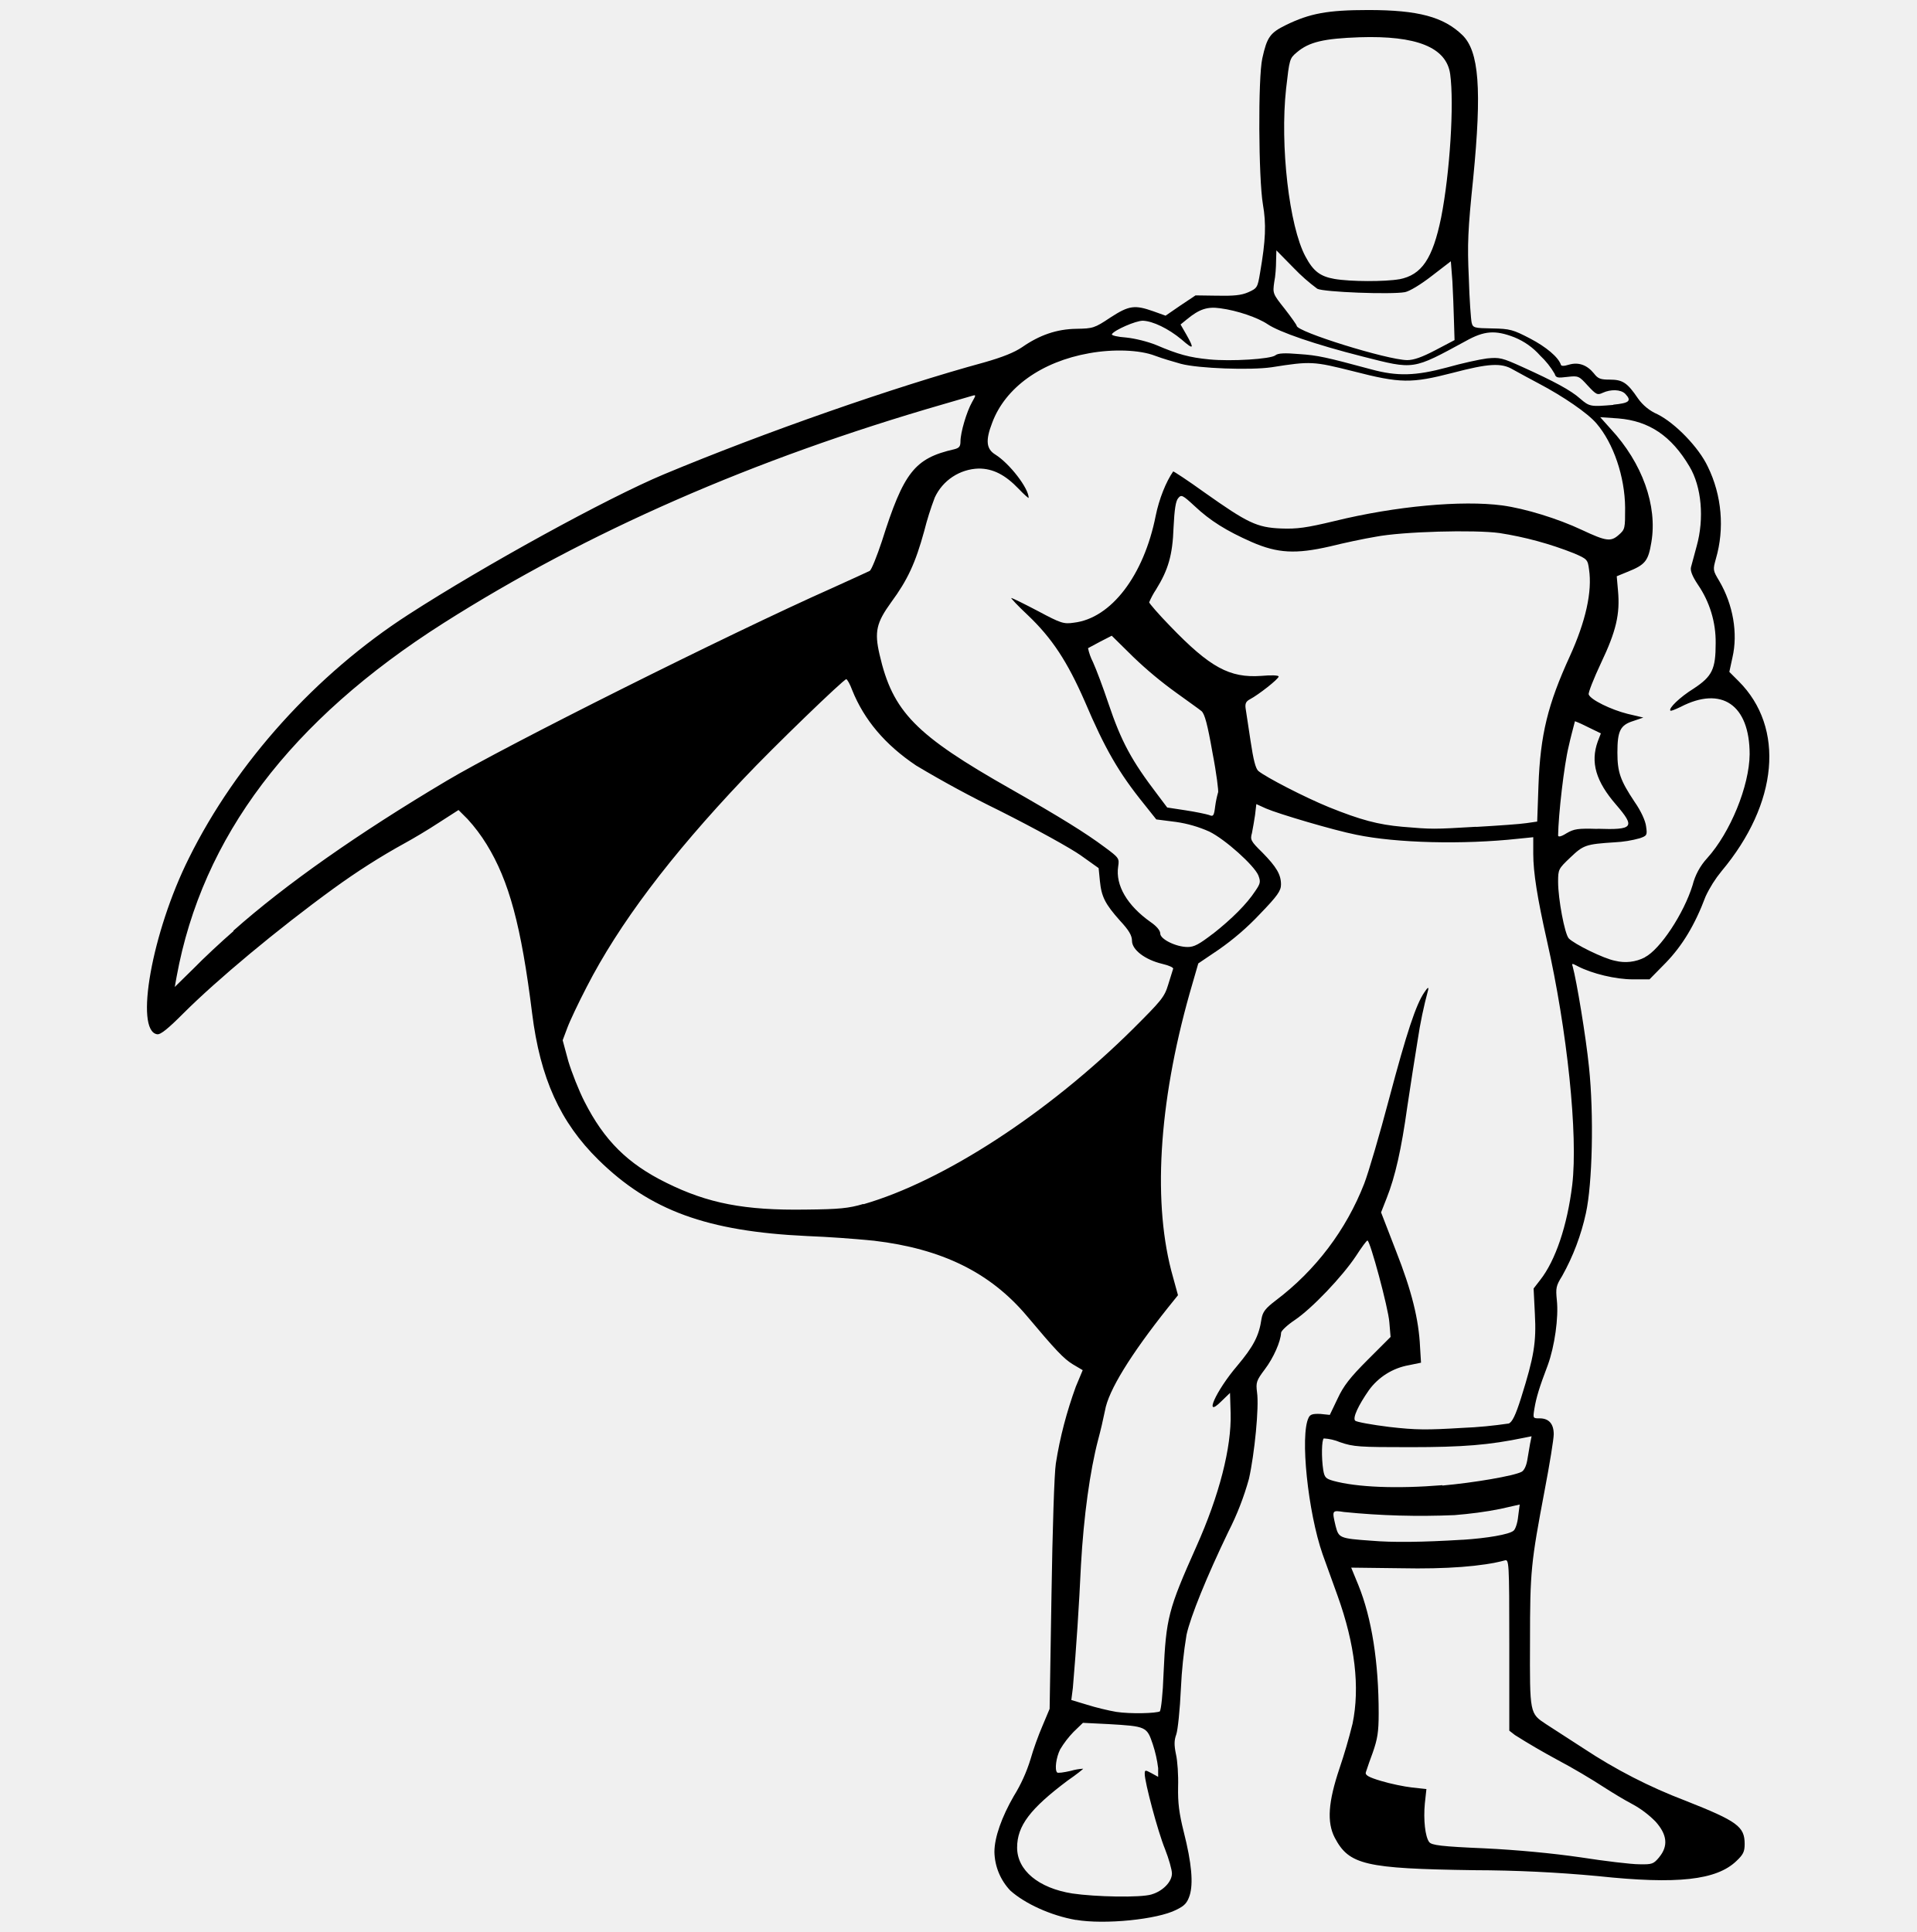
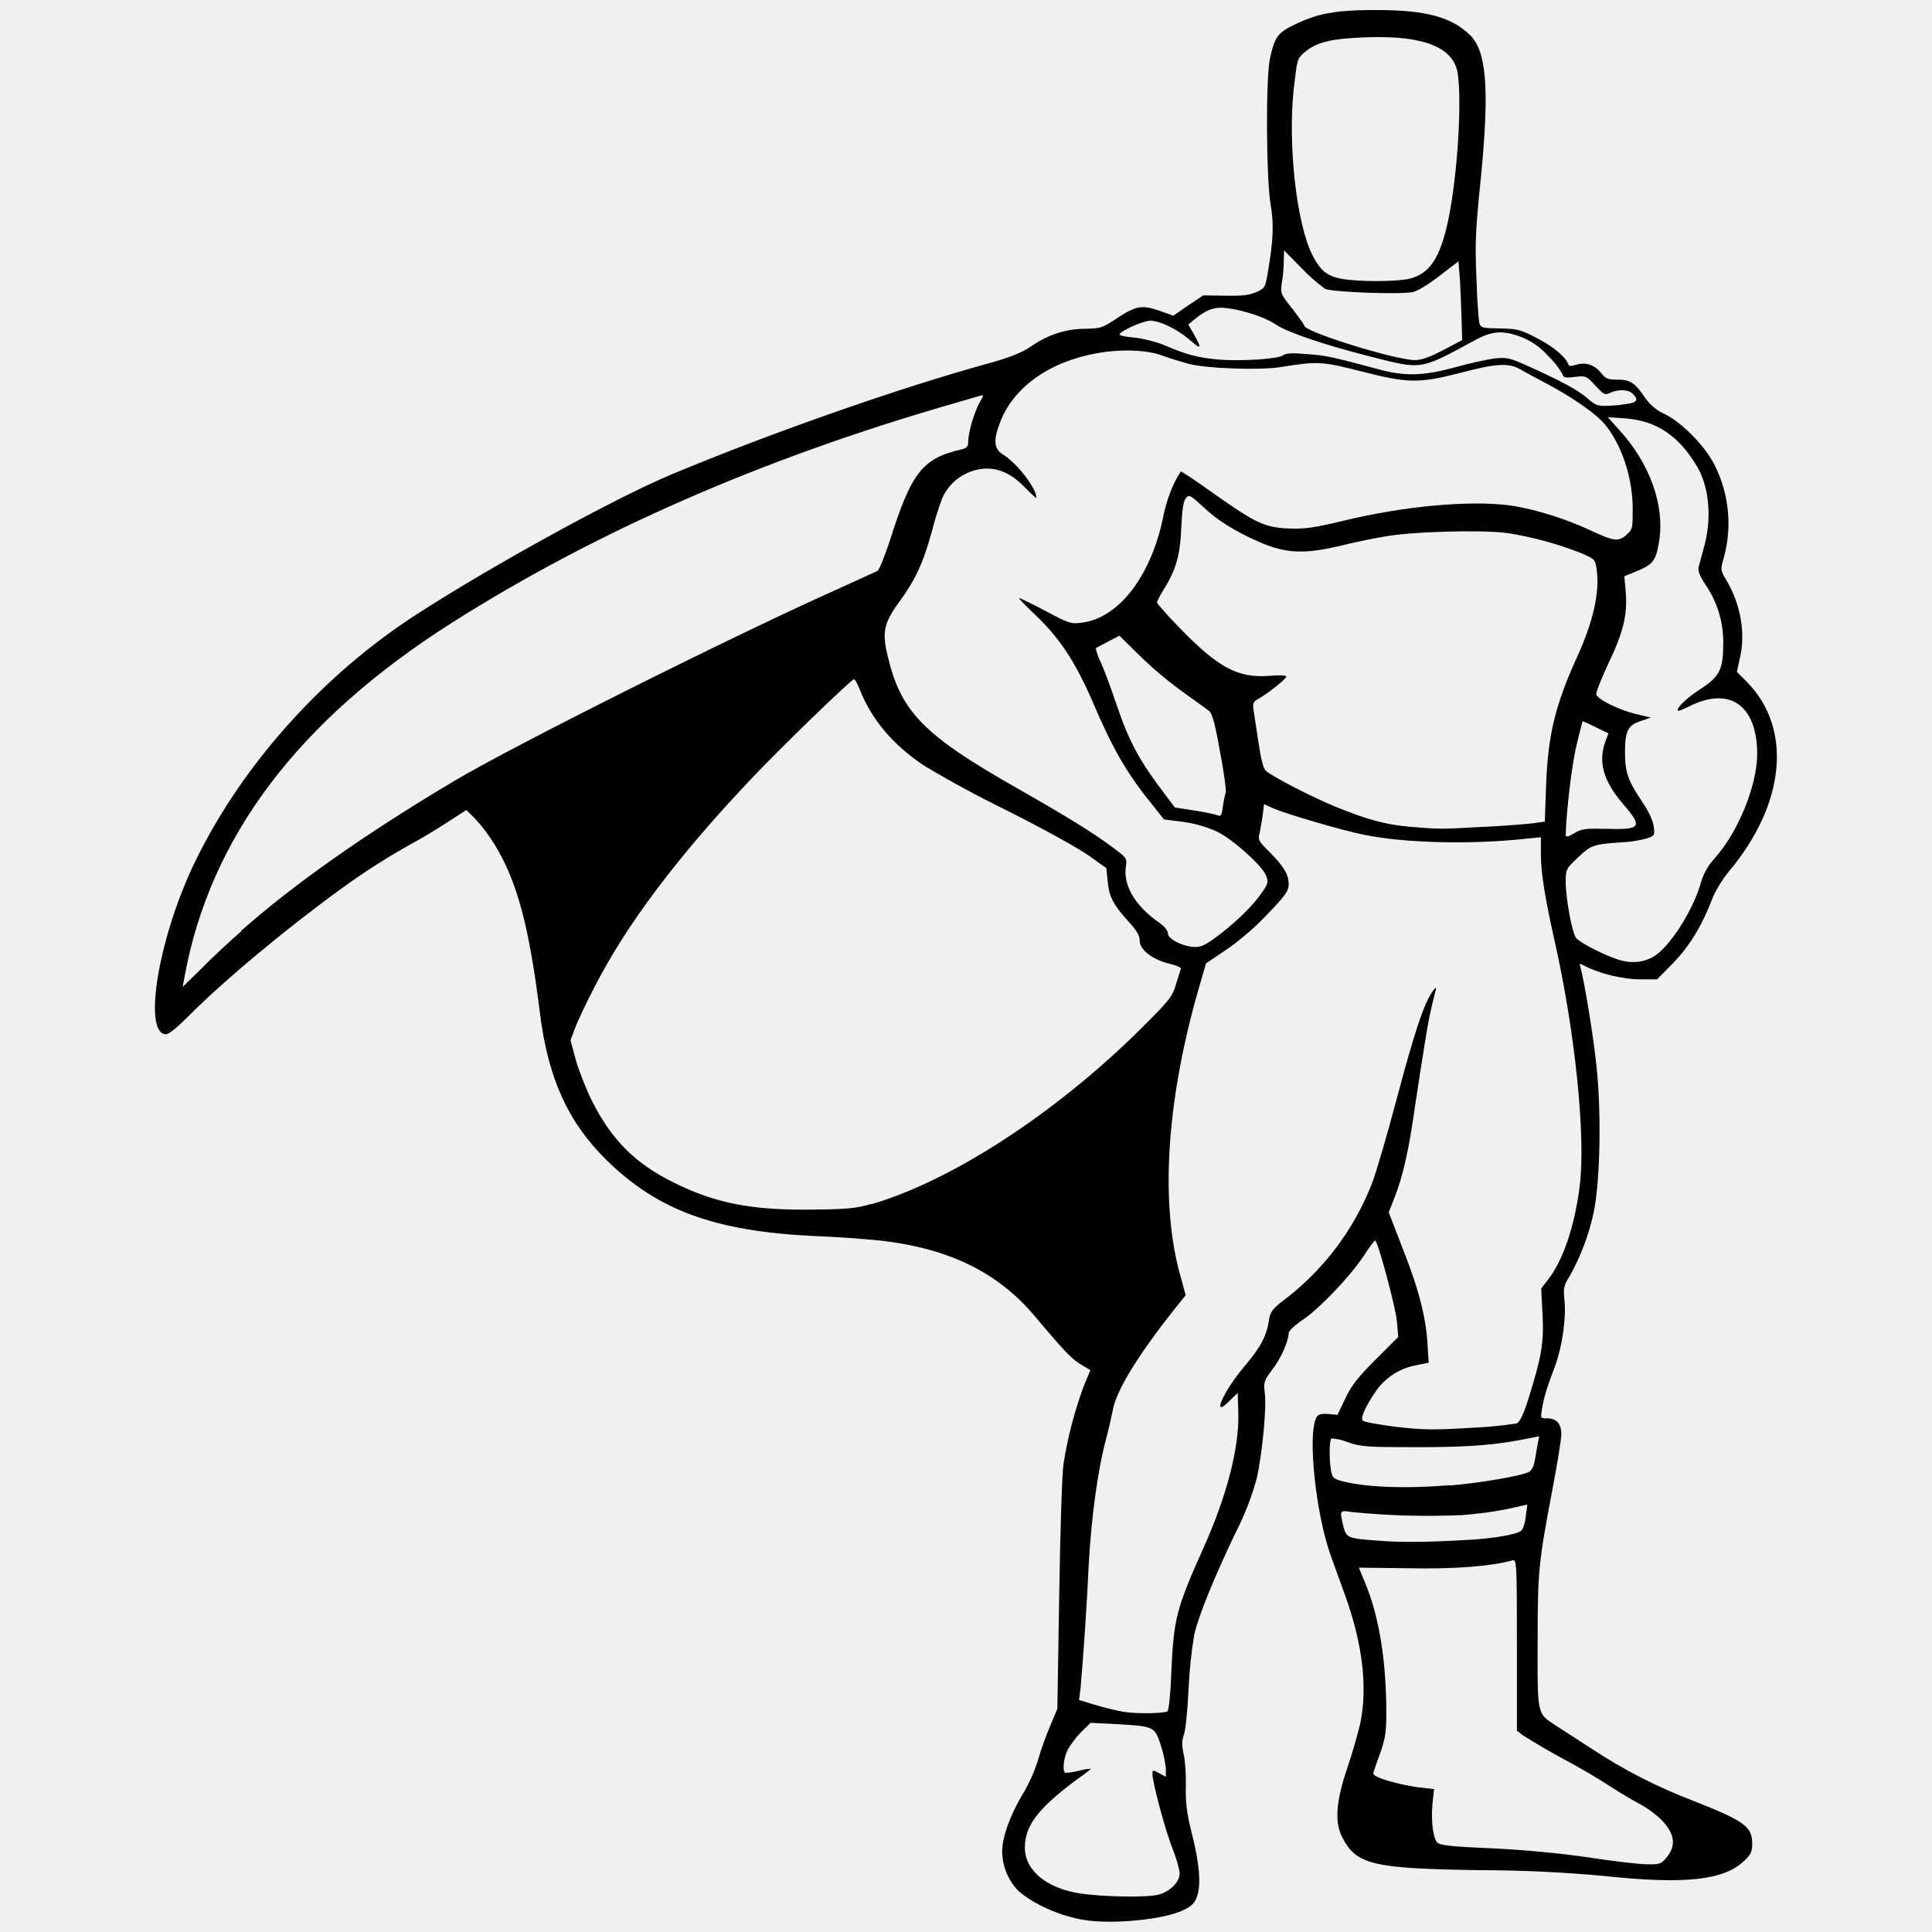
- <svg xmlns="http://www.w3.org/2000/svg" width="120" height="121" viewBox="0 0 120 121" fill="none">
+ <svg xmlns="http://www.w3.org/2000/svg" width="120" height="120" viewBox="0 0 120 121" fill="none">
  <g clip-path="url(#clip0_2242_294)">
    <path d="M67.365 120.245C65.801 119.971 64.181 119.229 63.263 118.408C62.639 117.753 62.283 116.889 62.265 115.985C62.265 115.066 62.734 113.776 63.476 112.49C63.926 111.766 64.279 110.986 64.53 110.165C64.688 109.599 65.017 108.68 65.272 108.095L65.722 107.023L65.839 99.856C65.899 95.892 66.015 92.221 66.112 91.651C66.368 90.009 66.795 88.407 67.361 86.847L67.793 85.812L67.166 85.441C66.6 85.089 66.131 84.601 64.275 82.392C61.991 79.696 58.984 78.211 54.724 77.705C53.336 77.57 51.93 77.469 50.524 77.412C44.273 77.12 40.699 75.811 37.477 72.646C35.074 70.284 33.825 67.528 33.319 63.466C32.636 57.976 31.875 55.164 30.469 52.88C30.122 52.316 29.723 51.786 29.276 51.297L28.71 50.731L27.461 51.534C26.779 51.984 25.819 52.55 25.35 52.805C23.786 53.664 22.301 54.62 20.876 55.655C17.381 58.194 13.571 61.377 11.482 63.466C10.545 64.404 10.057 64.812 9.84 64.775C8.415 64.561 9.506 58.389 11.831 53.739C14.801 47.742 19.8 42.215 25.582 38.484C30.33 35.416 38.006 31.198 41.557 29.712C47.865 27.076 56.029 24.223 61.616 22.7C62.79 22.366 63.51 22.074 63.998 21.744C65.093 20.983 66.165 20.611 67.395 20.593C68.43 20.574 68.528 20.555 69.525 19.887C70.699 19.126 71.047 19.085 72.221 19.497L72.983 19.771L73.92 19.126L74.858 18.5L76.204 18.519C77.239 18.538 77.707 18.5 78.157 18.305C78.724 18.05 78.743 18.012 78.9 17.075C79.252 15.043 79.29 14.026 79.076 12.796C78.802 11.176 78.765 4.888 79.039 3.654C79.331 2.326 79.526 2.053 80.524 1.565C82.009 0.841 83.123 0.628 85.68 0.628C88.804 0.628 90.386 1.059 91.56 2.191C92.614 3.208 92.79 5.589 92.243 11.176C91.909 14.398 91.871 15.297 91.969 17.405C92.006 18.751 92.104 20.023 92.145 20.199C92.224 20.532 92.302 20.551 93.435 20.57C94.549 20.589 94.744 20.649 95.797 21.196C96.814 21.725 97.575 22.37 97.733 22.839C97.751 22.936 97.927 22.936 98.239 22.839C98.843 22.663 99.371 22.858 99.802 23.386C100.058 23.72 100.211 23.776 100.8 23.776C101.603 23.776 101.895 23.971 102.559 24.95C102.869 25.389 103.295 25.734 103.789 25.948C104.884 26.495 106.369 28.017 106.935 29.229C107.813 31.025 107.989 33.114 107.441 34.989C107.246 35.694 107.246 35.712 107.655 36.395C108.514 37.861 108.829 39.657 108.476 41.18L108.281 42.08L108.866 42.665C111.776 45.575 111.345 50.322 107.794 54.56C107.397 55.044 107.062 55.576 106.796 56.142C106.114 57.958 105.33 59.229 104.318 60.282L103.283 61.336H102.229C101.175 61.336 99.69 60.984 98.79 60.515C98.419 60.32 98.4 60.32 98.479 60.553C98.715 61.411 99.3 64.906 99.495 66.841C99.806 69.811 99.709 74.127 99.3 75.984C99.001 77.359 98.501 78.682 97.815 79.91C97.425 80.536 97.406 80.671 97.481 81.433C97.597 82.505 97.346 84.305 96.915 85.494C96.386 86.881 96.191 87.526 96.075 88.228C95.978 88.831 95.978 88.831 96.409 88.831C96.975 88.831 97.286 89.165 97.286 89.829C97.286 90.121 97.031 91.704 96.72 93.324C95.861 97.876 95.801 98.382 95.801 102.796C95.782 107.349 95.782 107.308 96.817 107.99L99.142 109.494C101.143 110.821 103.285 111.922 105.529 112.775C108.791 114.065 109.241 114.395 109.241 115.49C109.241 115.978 109.144 116.154 108.735 116.544C107.486 117.755 105.023 118.029 100.061 117.5C97.483 117.258 94.896 117.135 92.306 117.129C85.47 117.031 84.472 116.795 83.576 115.096C83.07 114.121 83.168 112.85 83.869 110.761C84.18 109.843 84.454 108.905 84.69 107.949C85.159 105.684 84.847 102.988 83.752 99.942L82.815 97.344C81.896 94.707 81.39 89.881 81.938 88.79C82.035 88.576 82.211 88.535 82.68 88.554L83.265 88.614L83.752 87.597C84.124 86.795 84.532 86.27 85.646 85.156L87.071 83.731L86.993 82.812C86.933 81.935 85.781 77.675 85.624 77.694C85.564 77.694 85.252 78.125 84.9 78.669C84.041 79.959 82.147 81.95 81.071 82.674C80.603 82.985 80.213 83.356 80.213 83.476C80.194 84.005 79.744 85.04 79.196 85.76C78.668 86.465 78.63 86.581 78.709 87.204C78.844 88.123 78.551 91.07 78.203 92.615C77.886 93.762 77.454 94.874 76.912 95.934C75.566 98.728 74.55 101.225 74.295 102.38C74.111 103.492 73.993 104.614 73.942 105.74C73.882 107.068 73.748 108.358 73.65 108.631C73.515 109.003 73.515 109.295 73.631 109.861C73.729 110.27 73.789 111.189 73.766 111.913C73.748 112.91 73.826 113.555 74.119 114.725C74.625 116.716 74.722 117.969 74.49 118.711C74.332 119.18 74.179 119.356 73.65 119.611C72.476 120.215 69.157 120.549 67.361 120.238L67.365 120.245ZM72.109 118.644C72.791 118.449 73.38 117.864 73.38 117.335C73.38 117.099 73.185 116.416 72.949 115.813C72.48 114.661 71.677 111.613 71.677 111.106C71.677 110.851 71.696 110.833 72.086 111.046L72.517 111.283V110.735C72.455 110.23 72.343 109.733 72.184 109.25C71.812 108.136 71.775 108.118 69.409 107.979L67.808 107.9L67.222 108.466C66.901 108.797 66.619 109.165 66.382 109.561C66.127 110.068 66.03 110.833 66.188 111.005C66.225 111.065 66.619 111.005 67.046 110.908C67.3 110.832 67.562 110.787 67.826 110.773C67.826 110.791 67.395 111.144 66.851 111.515C64.507 113.274 63.686 114.346 63.686 115.715C63.686 117.14 65.032 118.254 67.144 118.588C68.588 118.801 71.4 118.861 72.105 118.648L72.109 118.644ZM103.886 116.319C104.471 115.614 104.393 114.894 103.65 114.073C103.219 113.641 102.731 113.27 102.184 112.978C101.636 112.685 101.089 112.351 100.541 112.003C99.551 111.361 98.534 110.761 97.493 110.206C96.593 109.719 95.715 109.209 94.856 108.665L94.504 108.391V103.021C94.504 97.73 94.485 97.651 94.211 97.73C92.843 98.101 90.578 98.278 87.709 98.218L84.604 98.18L85.054 99.275C85.894 101.345 86.325 104.12 86.325 107.304C86.325 108.496 86.246 108.924 85.954 109.764C85.796 110.173 85.661 110.585 85.522 110.994C85.463 111.17 85.68 111.305 86.479 111.541C87.064 111.718 87.922 111.894 88.414 111.95L89.314 112.048L89.216 112.948C89.119 113.964 89.235 115.036 89.49 115.37C89.647 115.565 90.233 115.644 92.948 115.76C94.999 115.858 97.226 116.071 98.981 116.326C100.504 116.563 102.146 116.758 102.634 116.758C103.455 116.776 103.534 116.739 103.883 116.326L103.886 116.319ZM72.619 107.18C72.698 107.12 72.814 106.066 72.855 104.818C73.013 101.323 73.147 100.813 74.906 96.868C76.35 93.646 77.115 90.639 77.055 88.509L77.017 87.237L76.47 87.766C75.338 88.899 76.118 87.121 77.468 85.539C78.484 84.328 78.836 83.664 78.99 82.591C79.069 82.16 79.226 81.946 79.89 81.44C82.374 79.564 84.287 77.035 85.418 74.135C85.691 73.43 86.392 71.03 86.981 68.802C88.076 64.681 88.661 62.904 89.19 62.142C89.385 61.85 89.464 61.79 89.426 61.985C89.143 63.032 88.921 64.096 88.763 65.169C88.605 66.125 88.312 68 88.118 69.309C87.746 71.986 87.356 73.704 86.828 75.031L86.475 75.931L87.412 78.354C88.388 80.832 88.838 82.632 88.916 84.369L88.976 85.344L88.215 85.501C87.21 85.679 86.314 86.24 85.714 87.065C85.05 88.021 84.679 88.805 84.855 88.978C84.934 89.056 85.89 89.233 86.985 89.368C88.684 89.562 89.329 89.562 91.575 89.427C92.55 89.39 93.51 89.293 94.466 89.154C94.68 89.075 94.897 88.647 95.246 87.534C96.049 84.976 96.203 84.076 96.105 82.28L96.026 80.698L96.435 80.169C97.391 78.957 98.134 76.771 98.445 74.21C98.816 71.086 98.134 64.543 96.862 58.917C96.259 56.24 96.004 54.639 96.004 53.469V52.434L95.047 52.531C91.609 52.903 87.45 52.805 84.911 52.276C83.524 52.002 80.029 50.968 79.267 50.634L78.664 50.36L78.585 51.042C78.525 51.414 78.469 51.785 78.39 52.175C78.274 52.584 78.311 52.681 79.035 53.386C79.935 54.305 80.209 54.774 80.209 55.396C80.209 55.786 79.995 56.101 78.9 57.234C78.115 58.072 77.244 58.824 76.301 59.48L75.03 60.339L74.483 62.233C72.529 69.166 72.157 75.474 73.448 79.985L73.759 81.118L73.132 81.897C70.789 84.845 69.401 87.091 69.188 88.344C69.063 88.96 68.919 89.573 68.756 90.181C68.25 92.116 67.856 94.948 67.684 98.015C67.564 100.583 67.395 103.148 67.177 105.71L67.08 106.471L68.055 106.764C68.603 106.94 69.424 107.135 69.892 107.214C70.77 107.349 72.394 107.311 72.645 107.176L72.619 107.18ZM91.582 96.436C93.105 96.339 94.493 96.103 94.766 95.87C94.882 95.791 95.021 95.382 95.059 94.97L95.156 94.228L93.945 94.501C92.989 94.696 92.032 94.812 91.073 94.891C88.766 94.989 86.445 94.929 84.157 94.696C83.396 94.58 83.396 94.58 83.629 95.574C83.824 96.316 83.865 96.354 85.856 96.493C87.184 96.609 89.04 96.59 91.579 96.433L91.582 96.436ZM90.311 93.039C92.302 92.862 94.785 92.435 95.272 92.18C95.43 92.101 95.565 91.809 95.625 91.475L95.801 90.44L95.899 89.953L95.411 90.05C93.244 90.5 91.601 90.635 88.32 90.635C85.118 90.635 84.746 90.616 83.906 90.324C83.583 90.188 83.24 90.108 82.89 90.088C82.755 90.166 82.733 91.28 82.853 92.06C82.931 92.529 83.01 92.608 83.479 92.743C84.964 93.151 87.465 93.249 90.315 93.016L90.311 93.039ZM54.064 75.421C59.062 73.978 65.606 69.736 70.957 64.426C72.698 62.686 72.911 62.454 73.144 61.674L73.455 60.676C73.493 60.597 73.181 60.462 72.772 60.365C71.7 60.11 70.879 59.487 70.879 58.921C70.879 58.587 70.684 58.258 70.118 57.65C69.199 56.615 68.966 56.165 68.869 55.171L68.79 54.369L67.695 53.589C67.069 53.139 64.882 51.928 62.557 50.758C60.787 49.894 59.054 48.956 57.364 47.945C55.41 46.636 54.101 45.072 53.359 43.22C53.224 42.849 53.047 42.538 52.987 42.538C52.83 42.538 48.435 46.775 46.56 48.766C41.932 53.649 38.749 57.886 36.735 61.812C36.229 62.788 35.681 63.943 35.524 64.37L35.231 65.15L35.584 66.459C35.797 67.164 36.248 68.315 36.6 68.998C37.83 71.42 39.296 72.882 41.719 74.075C44.318 75.365 46.62 75.815 50.468 75.755C52.538 75.736 53.145 75.676 54.06 75.403L54.064 75.421ZM14.61 58.291C17.891 55.381 22.421 52.197 27.971 48.898C31.605 46.73 45.649 39.699 52.114 36.826C53.288 36.297 54.341 35.81 54.458 35.754C54.574 35.675 54.907 34.835 55.219 33.898C56.587 29.562 57.27 28.704 59.749 28.137C60.06 28.059 60.139 27.961 60.139 27.65C60.139 27.084 60.529 25.775 60.862 25.19C61.117 24.74 61.117 24.721 60.9 24.781C60.765 24.819 59.944 25.055 59.085 25.31C47.171 28.749 36.761 33.316 27.776 39.02C18.188 45.114 12.66 52.419 11.059 61.167L10.943 61.812L12.116 60.661C12.742 60.016 13.875 58.962 14.617 58.318L14.61 58.291ZM102.99 59.953C103.946 59.465 105.431 57.219 105.979 55.441C106.136 54.815 106.448 54.23 106.898 53.742C108.341 52.141 109.534 49.231 109.553 47.24C109.553 44.135 107.794 42.943 105.236 44.27C104.903 44.428 104.633 44.544 104.591 44.506C104.456 44.371 105.176 43.666 106.058 43.119C107.209 42.358 107.426 41.907 107.426 40.288C107.443 38.978 107.054 37.696 106.313 36.616C105.96 36.087 105.825 35.739 105.881 35.521L106.234 34.212C106.721 32.472 106.545 30.481 105.784 29.214C104.651 27.301 103.264 26.364 101.329 26.206L100.196 26.128L100.86 26.87C102.833 29 103.789 31.674 103.399 33.961C103.204 35.135 103.028 35.367 101.895 35.818L101.231 36.091L101.31 36.991C101.445 38.458 101.194 39.53 100.256 41.502C99.787 42.5 99.435 43.396 99.476 43.494C99.593 43.828 100.883 44.45 101.899 44.705L102.896 44.941L102.27 45.155C101.449 45.41 101.273 45.781 101.273 47.127C101.273 48.358 101.449 48.867 102.345 50.214C102.754 50.799 103.028 51.406 103.069 51.755C103.148 52.303 103.129 52.34 102.679 52.498C102.169 52.641 101.644 52.726 101.115 52.752C99.278 52.869 99.142 52.929 98.321 53.709C97.579 54.414 97.56 54.451 97.56 55.231C97.56 56.304 97.969 58.475 98.224 58.767C98.558 59.12 100.41 60.039 101.134 60.174C101.758 60.331 102.418 60.255 102.99 59.96V59.953ZM75.938 58.49C77.13 57.553 78.067 56.615 78.593 55.812C78.926 55.325 78.945 55.227 78.787 54.815C78.514 54.189 76.718 52.569 75.72 52.081C75.055 51.783 74.352 51.58 73.631 51.477L72.401 51.32L71.64 50.364C70.058 48.41 69.18 46.888 67.927 43.936C66.832 41.435 65.876 39.972 64.354 38.525C63.727 37.94 63.281 37.453 63.319 37.453C63.398 37.453 64.14 37.824 64.999 38.274C66.424 39.035 66.6 39.095 67.245 38.998C69.57 38.724 71.621 36.05 72.364 32.3C72.578 31.246 73.009 30.17 73.459 29.525C73.478 29.506 74.377 30.091 75.431 30.852C78.109 32.746 78.694 33.039 80.216 33.099C81.214 33.136 81.78 33.061 83.576 32.63C87.405 31.692 91.545 31.321 94.065 31.655C95.49 31.85 97.541 32.476 99.064 33.196C100.568 33.901 100.86 33.939 101.348 33.508C101.756 33.155 101.756 33.099 101.756 31.79C101.738 29.855 101.033 27.766 99.96 26.517C99.412 25.872 97.871 24.819 96.345 24.016C95.802 23.729 95.263 23.436 94.725 23.139C94.001 22.707 93.184 22.767 90.956 23.352C88.376 24.016 87.694 24.016 84.746 23.255C82.245 22.629 82.091 22.61 79.627 23C78.319 23.195 75.037 23.079 73.942 22.786C73.395 22.629 72.847 22.475 72.323 22.28C71.366 21.909 69.705 21.849 68.201 22.122C65.213 22.651 62.947 24.271 62.126 26.476C61.695 27.59 61.755 28.119 62.321 28.468C63.221 29.034 64.41 30.579 64.41 31.183C64.41 31.22 64.118 30.969 63.784 30.616C62.944 29.739 62.182 29.345 61.282 29.345C60.7 29.361 60.134 29.54 59.648 29.86C59.161 30.181 58.774 30.631 58.53 31.16C58.267 31.85 58.046 32.555 57.866 33.271C57.319 35.263 56.831 36.32 55.796 37.726C54.877 38.998 54.742 39.564 55.072 40.989C55.894 44.581 57.319 46.029 63.274 49.407C66.397 51.185 67.999 52.182 69.172 53.06C70.073 53.724 70.091 53.765 70.013 54.271C69.836 55.445 70.579 56.712 72.045 57.748C72.416 58.002 72.649 58.276 72.649 58.471C72.649 58.824 73.646 59.311 74.366 59.311C74.775 59.311 75.09 59.135 75.93 58.49H75.938ZM100.02 51.905C102.285 51.984 102.401 51.807 101.194 50.401C99.922 48.935 99.574 47.746 100.043 46.438L100.238 45.931L99.435 45.541C99.161 45.406 98.888 45.267 98.614 45.17C98.479 45.699 98.34 46.205 98.224 46.734C97.931 47.926 97.579 51.013 97.56 52.321C97.56 52.438 97.755 52.4 98.089 52.186C98.558 51.913 98.794 51.875 100.024 51.913L100.02 51.905ZM92.422 51.789C93.791 51.71 95.198 51.612 95.569 51.553L96.251 51.455L96.33 49.209C96.446 46.006 96.915 44.112 98.302 41.083C99.278 38.934 99.709 37.059 99.495 35.653C99.416 35.049 99.379 35.008 98.558 34.655C97.054 34.058 95.488 33.632 93.889 33.384C92.347 33.17 87.814 33.286 86.115 33.62C85.41 33.736 84.124 34.01 83.265 34.224C81.135 34.711 80.002 34.655 78.382 33.95C76.781 33.245 75.765 32.604 74.809 31.704C74.047 30.999 73.969 30.961 73.774 31.198C73.616 31.374 73.537 31.902 73.481 33.035C73.421 34.775 73.147 35.69 72.386 36.92C72.217 37.173 72.073 37.442 71.955 37.722C71.955 37.782 72.54 38.465 73.264 39.208C75.765 41.806 76.995 42.47 78.968 42.331C79.612 42.271 80.062 42.294 80.062 42.369C80.062 42.526 78.791 43.52 78.266 43.794C78.011 43.929 77.955 44.068 77.993 44.36L78.304 46.411C78.48 47.585 78.615 48.129 78.791 48.286C79.26 48.676 81.683 49.929 83.205 50.551C85.196 51.354 86.291 51.646 87.814 51.781C89.689 51.939 89.726 51.939 92.422 51.781V51.789ZM76.271 49.64C76.309 49.58 76.174 48.447 75.919 47.139C75.608 45.361 75.431 44.716 75.236 44.54C75.101 44.424 74.377 43.914 73.654 43.389C72.703 42.705 71.802 41.954 70.957 41.142L69.611 39.815L68.888 40.186L68.126 40.595C68.19 40.9 68.295 41.195 68.438 41.472C68.651 41.941 69.082 43.093 69.394 44.03C70.215 46.471 70.86 47.645 72.48 49.771L73.084 50.574L74.235 50.75C74.88 50.847 75.525 50.986 75.701 51.042C75.975 51.159 76.013 51.102 76.091 50.476C76.129 50.203 76.189 49.91 76.267 49.636L76.271 49.64ZM101.018 25.344C102.015 25.246 102.191 25.108 101.76 24.661C101.486 24.387 100.86 24.369 100.354 24.601C100.02 24.759 99.945 24.718 99.416 24.151C98.869 23.547 98.831 23.525 98.145 23.604C97.519 23.683 97.421 23.664 97.343 23.409C97.099 22.99 96.796 22.608 96.442 22.276C95.999 21.772 95.444 21.378 94.823 21.125C93.611 20.656 92.929 20.716 91.774 21.361C88.433 23.176 88.571 23.157 85.346 22.336C82.339 21.575 80.093 20.795 79.369 20.304C78.765 19.895 77.475 19.445 76.399 19.306C75.596 19.19 75.09 19.366 74.329 19.989L73.92 20.323L74.291 20.968C74.797 21.867 74.741 21.924 73.98 21.26C73.159 20.578 72.184 20.109 71.558 20.086C71.108 20.086 69.78 20.671 69.623 20.926C69.562 21.005 69.975 21.102 70.522 21.14C71.089 21.2 71.869 21.395 72.397 21.609C73.766 22.194 74.468 22.389 75.716 22.509C77.085 22.644 79.564 22.49 79.856 22.254C80.014 22.119 80.441 22.096 81.341 22.175C82.534 22.254 83.021 22.37 85.853 23.131C87.495 23.581 88.646 23.54 90.6 23.015C91.5 22.76 92.632 22.509 93.101 22.449C93.904 22.37 94.058 22.411 95.31 22.977C97.301 23.878 98.359 24.444 98.944 24.969C99.529 25.475 99.608 25.475 101.014 25.359L101.018 25.344ZM89.884 21.927L91.076 21.301L91.039 20.09C91.02 19.25 90.979 18.429 90.941 17.611L90.844 16.363L89.651 17.281C88.946 17.829 88.264 18.238 87.971 18.297C87.112 18.455 82.875 18.297 82.481 18.084C81.957 17.696 81.466 17.265 81.015 16.794L79.92 15.68L79.901 16.344C79.901 16.696 79.864 17.3 79.785 17.671C79.688 18.376 79.688 18.395 80.449 19.351C80.858 19.88 81.191 20.349 81.191 20.405C81.191 20.776 86.835 22.535 88.106 22.554C88.515 22.554 89.025 22.378 89.884 21.927ZM87.619 17.491C89.025 17.218 89.707 16.201 90.236 13.625C90.784 10.85 91.058 6.496 90.802 4.64C90.566 2.96 88.691 2.217 85.118 2.334C82.89 2.413 81.971 2.626 81.21 3.271C80.741 3.661 80.741 3.703 80.528 5.555C80.138 9.11 80.722 14.169 81.739 16.062C82.226 16.981 82.657 17.311 83.554 17.469C84.57 17.645 86.737 17.645 87.615 17.488L87.619 17.491Z" fill="black" />
  </g>
  <defs>
    <clipPath id="clip0_2242_294">
      <rect width="120" height="120" fill="white" transform="translate(0 0.5)" />
    </clipPath>
  </defs>
</svg>
